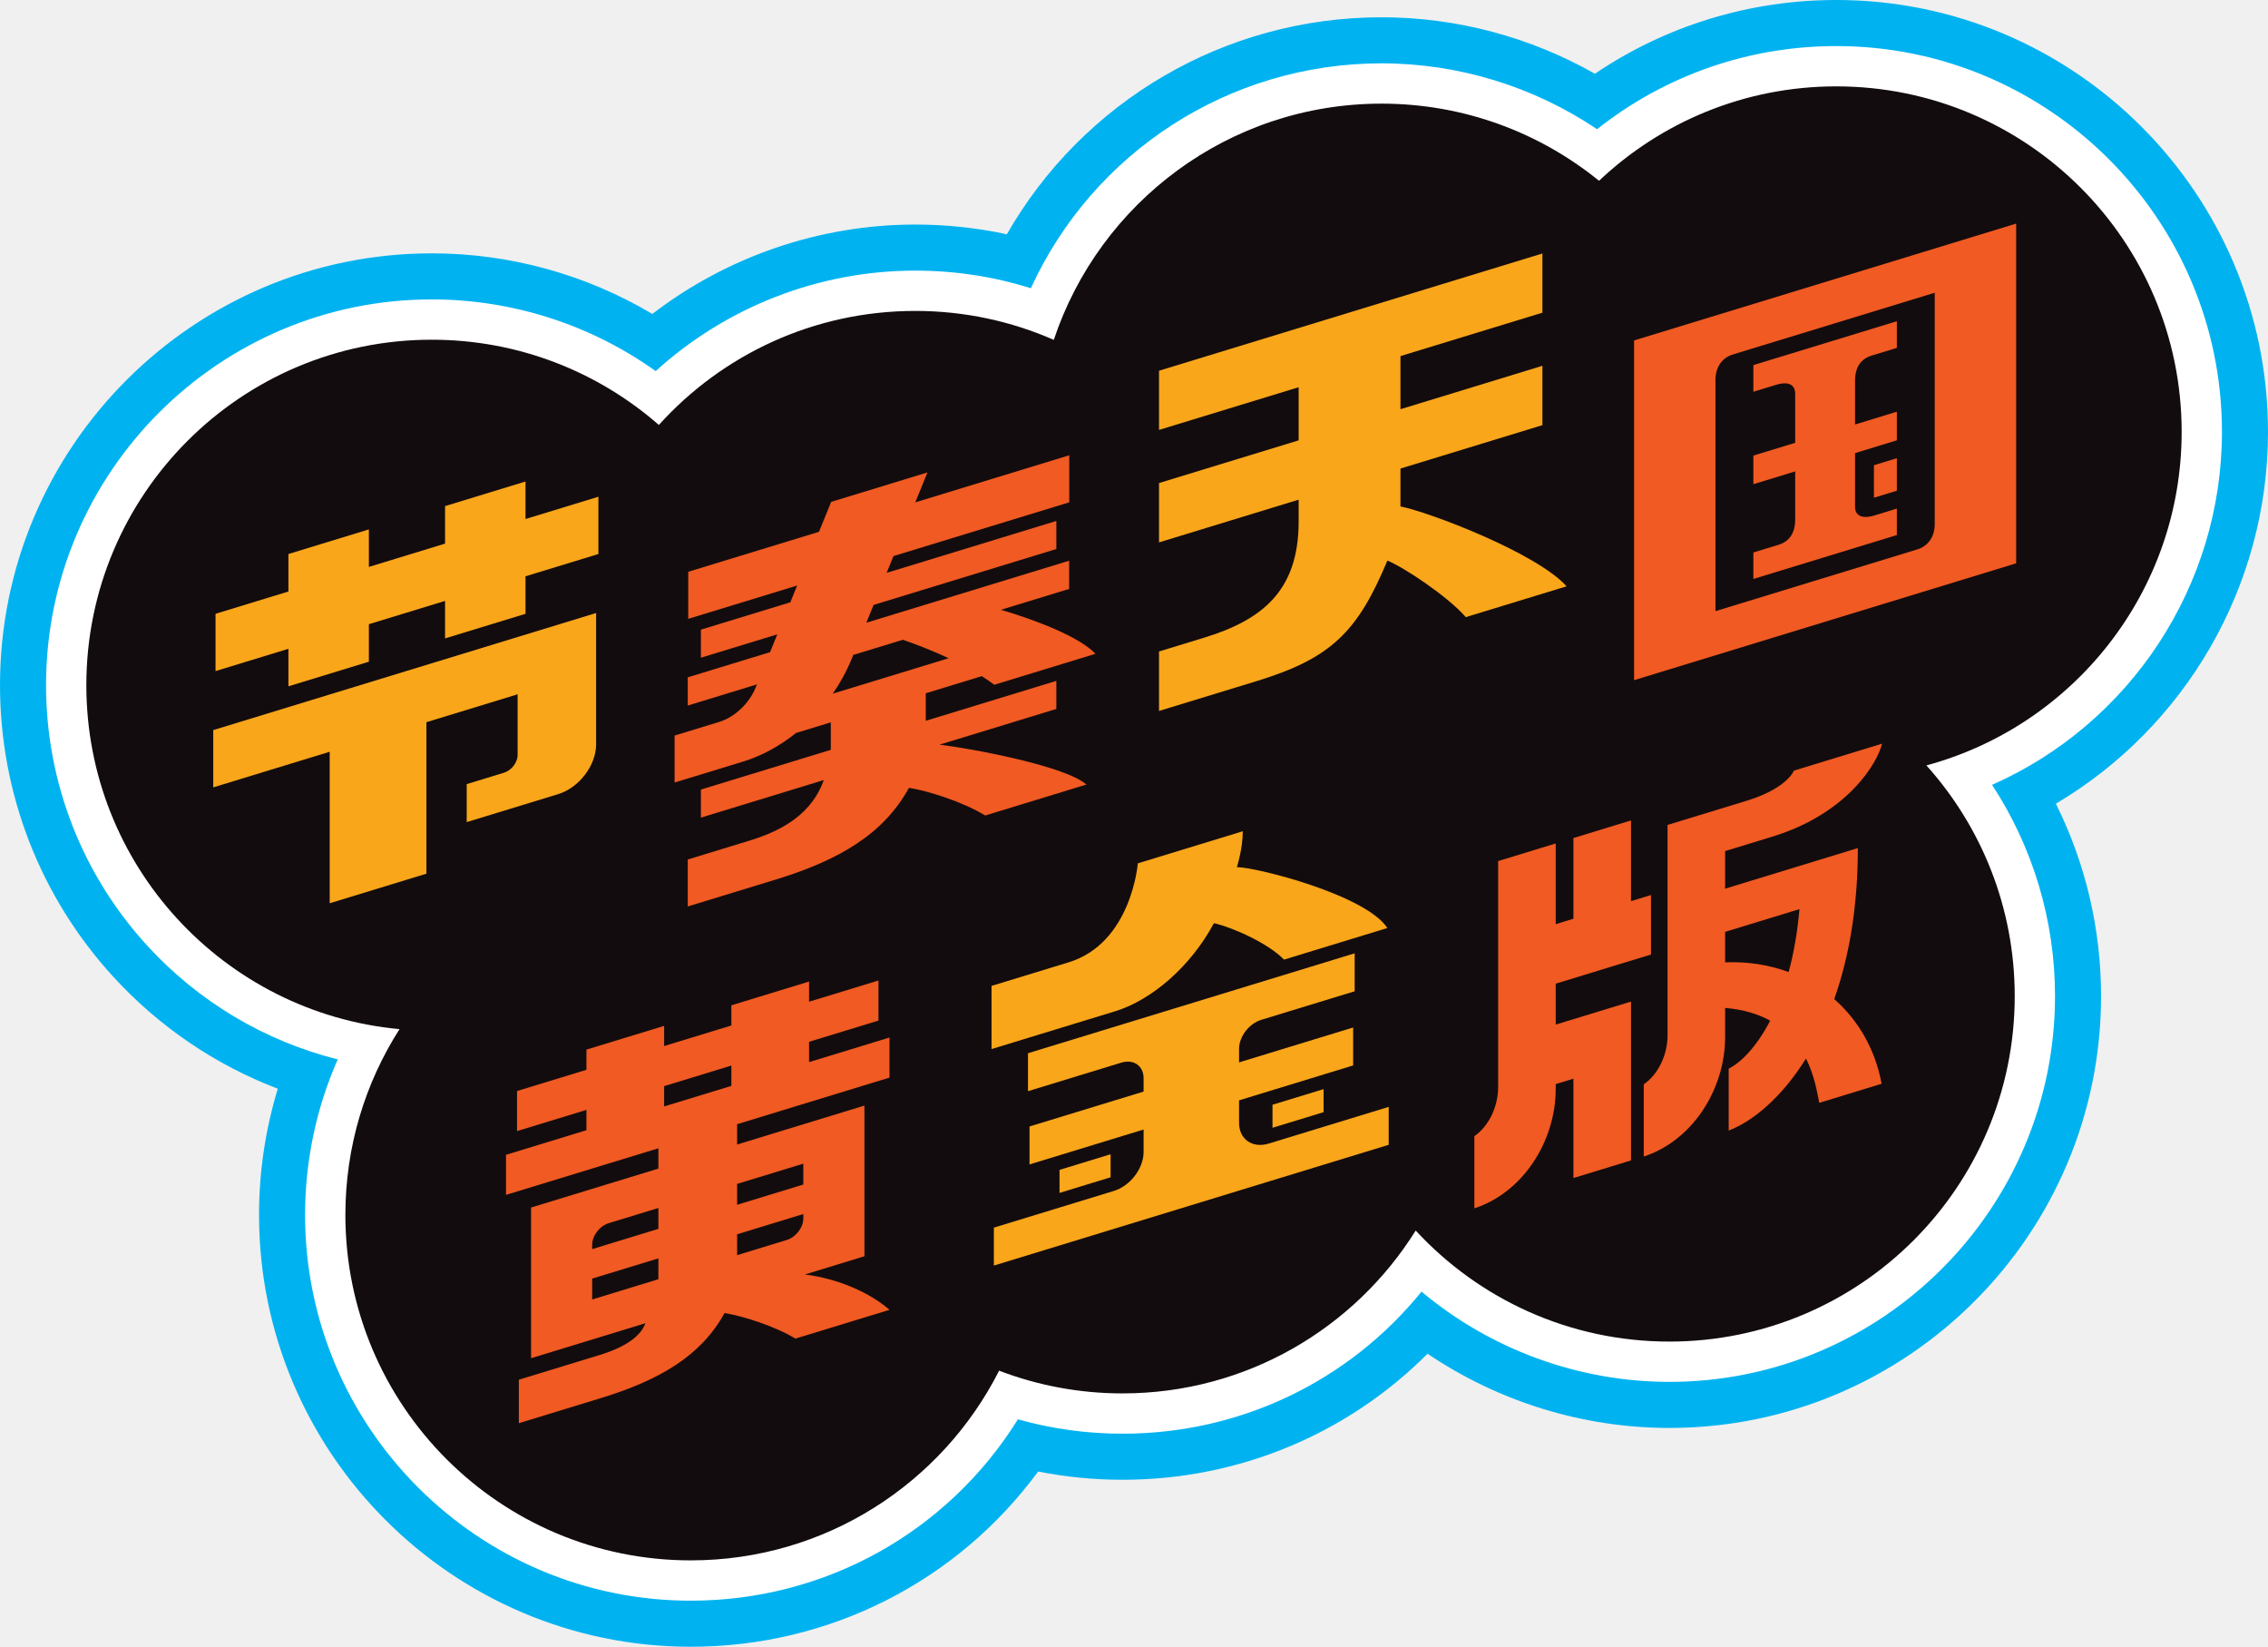
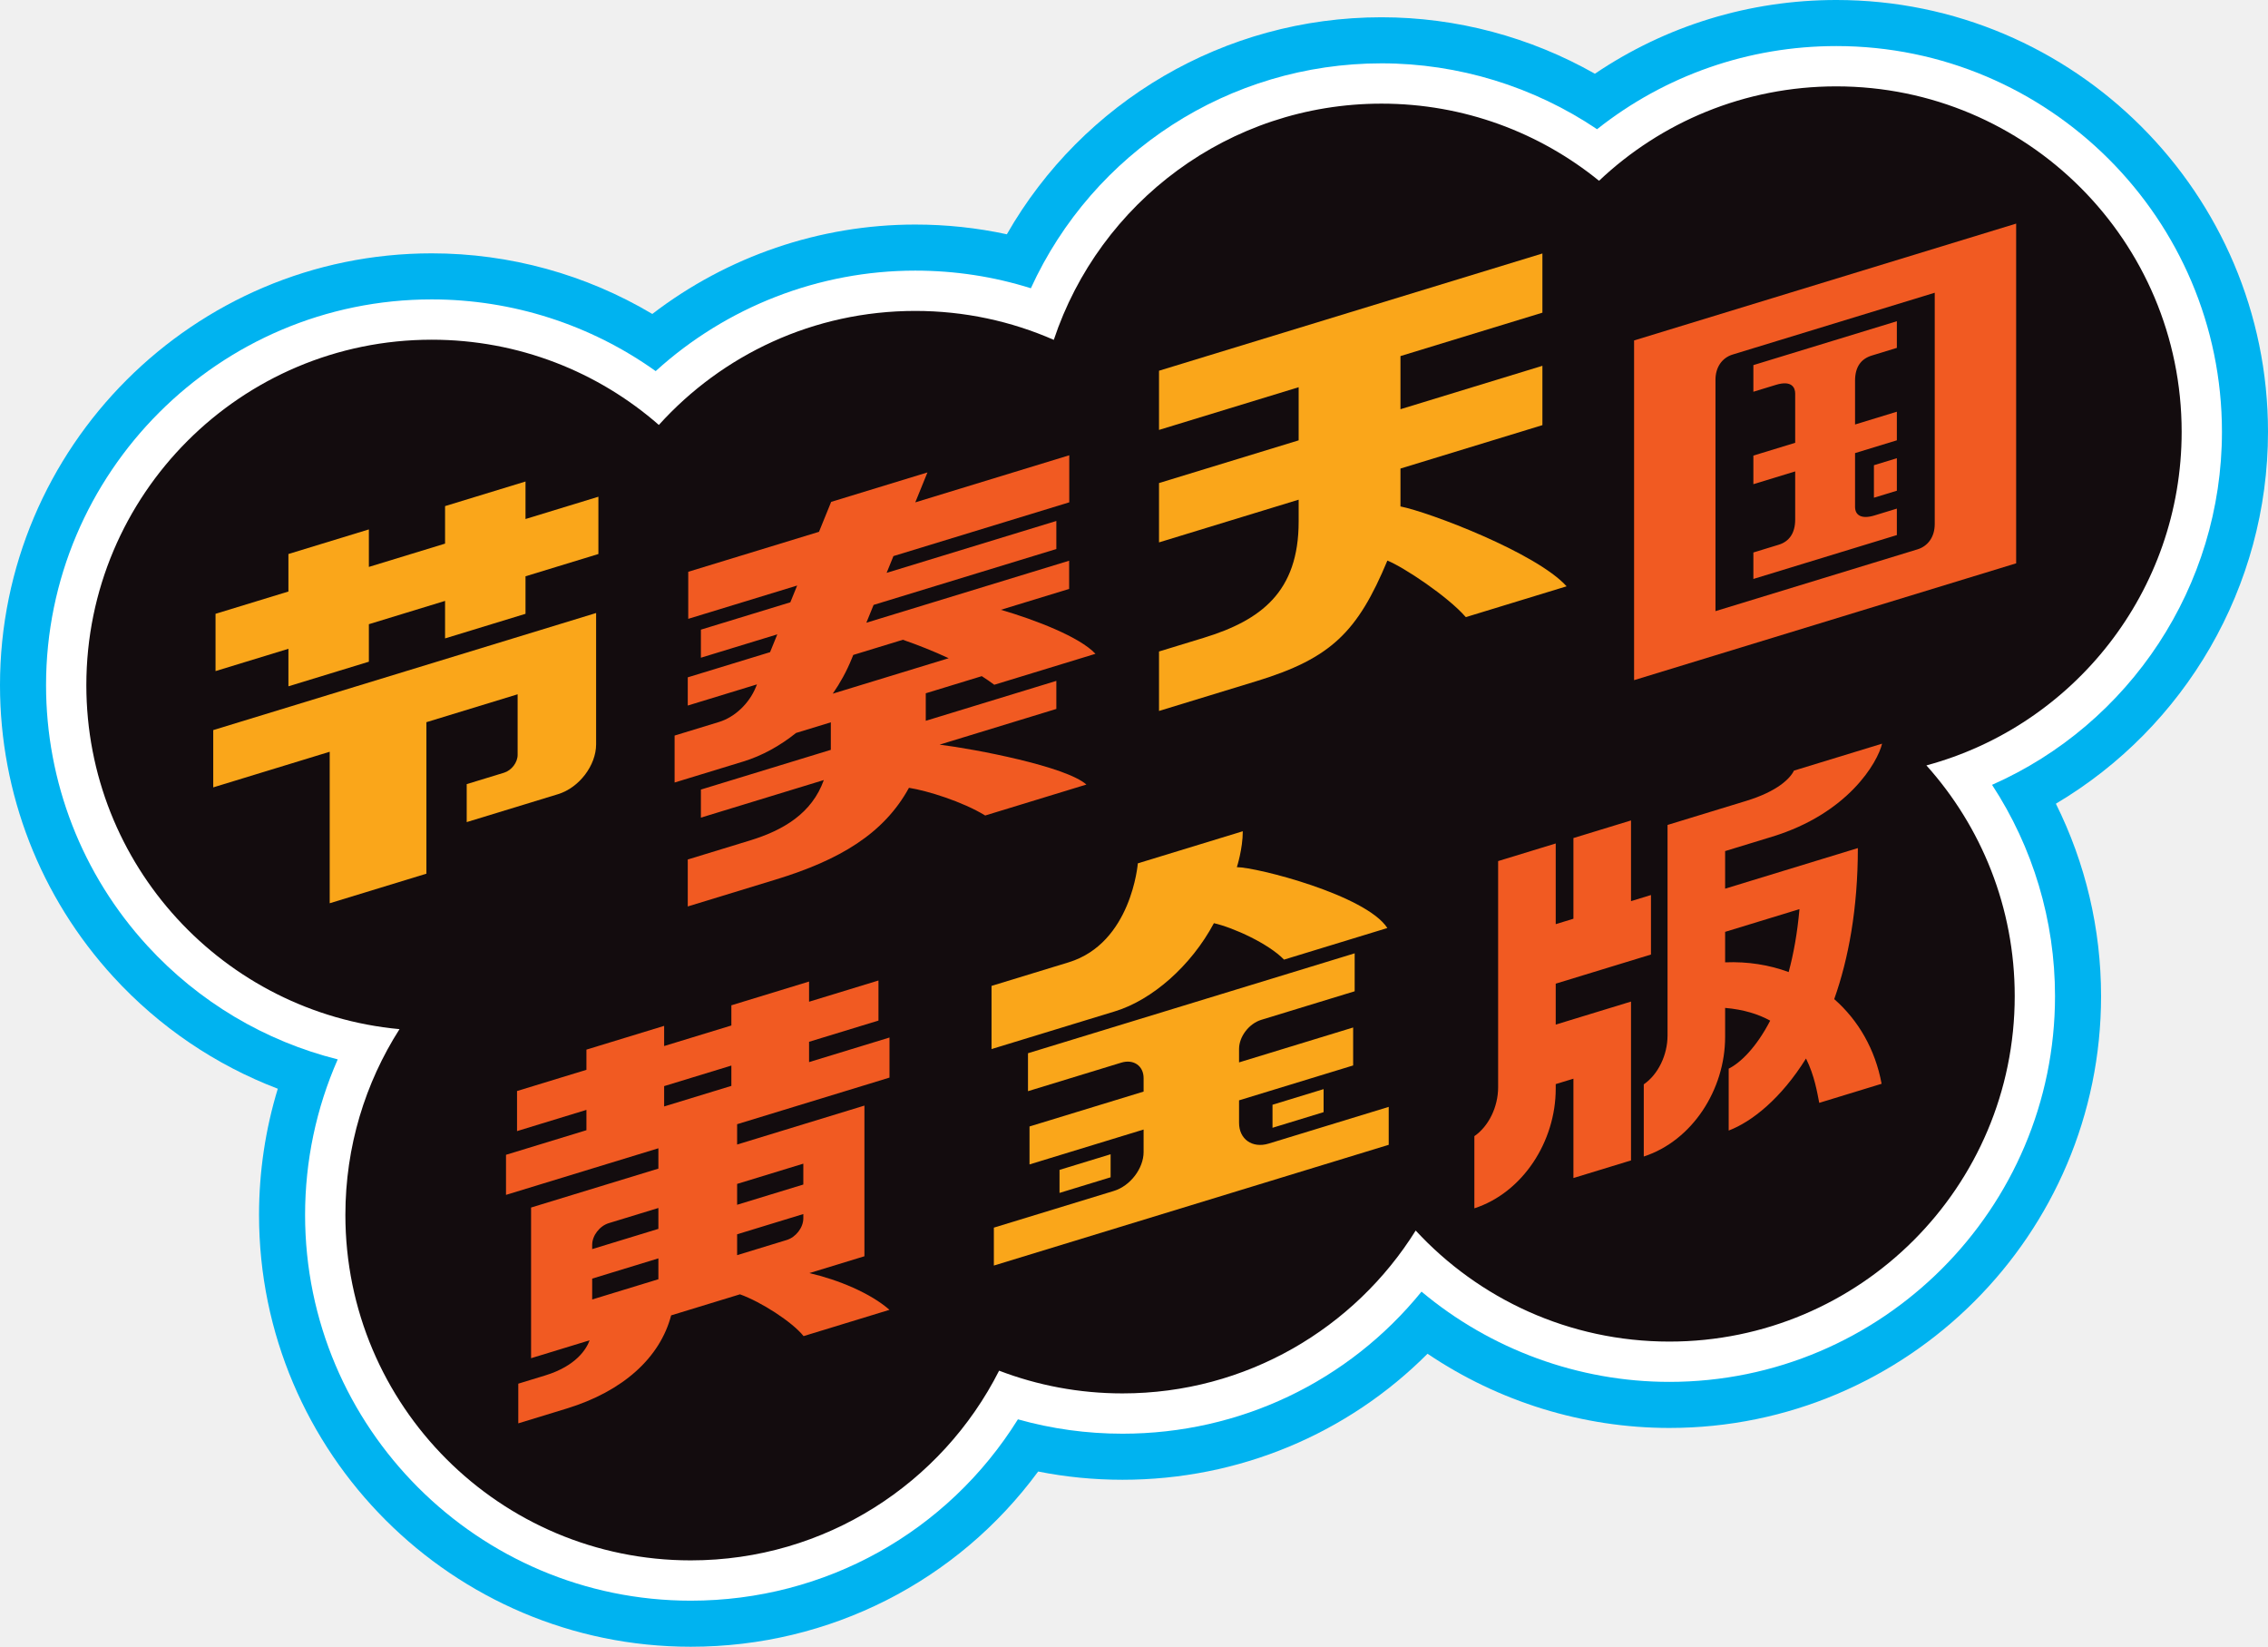
<svg xmlns="http://www.w3.org/2000/svg" version="1.1" id="svg1" width="666.667" height="483.925" viewBox="0 0 666.667 483.925">
  <defs id="defs1">
    <clipPath clipPathUnits="userSpaceOnUse" id="clipPath2">
      <path d="M 0,362.944 H 500 V 0 H 0 Z" transform="translate(-500,-267.7667)" id="path2" />
    </clipPath>
    <clipPath clipPathUnits="userSpaceOnUse" id="clipPath4">
      <path d="M 0,362.944 H 500 V 0 H 0 Z" transform="translate(-489.8475,-267.7667)" id="path4" />
    </clipPath>
    <clipPath clipPathUnits="userSpaceOnUse" id="clipPath6">
      <path d="M 0,362.944 H 500 V 0 H 0 Z" transform="translate(-480.9644,-267.7665)" id="path6" />
    </clipPath>
    <clipPath clipPathUnits="userSpaceOnUse" id="clipPath8">
      <path d="M 0,362.944 H 500 V 0 H 0 Z" transform="translate(-394.3243,-148.7002)" id="path8" />
    </clipPath>
    <clipPath clipPathUnits="userSpaceOnUse" id="clipPath10">
      <path d="M 0,362.944 H 500 V 0 H 0 Z" transform="translate(-245.8387,-140.0572)" id="path10" />
    </clipPath>
    <clipPath clipPathUnits="userSpaceOnUse" id="clipPath12">
-       <path d="M 0,362.944 H 500 V 0 H 0 Z" transform="translate(-146.415,-123.5626)" id="path12" />
+       <path d="M 0,362.944 H 500 V 0 H 0 Z" transform="translate(-177.0983,-106.4713)" id="path12" />
    </clipPath>
    <clipPath clipPathUnits="userSpaceOnUse" id="clipPath14">
      <path d="M 0,362.944 H 500 V 0 H 0 Z" transform="translate(-426.528,-298.4234)" id="path14" />
    </clipPath>
    <clipPath clipPathUnits="userSpaceOnUse" id="clipPath16">
      <path d="M 0,362.944 H 500 V 0 H 0 Z" transform="translate(-308.7457,-251.3254)" id="path16" />
    </clipPath>
    <clipPath clipPathUnits="userSpaceOnUse" id="clipPath18">
      <path d="M 0,362.944 H 500 V 0 H 0 Z" transform="translate(-199.0463,-221.9381)" id="path18" />
    </clipPath>
    <clipPath clipPathUnits="userSpaceOnUse" id="clipPath20">
      <path d="M 0,362.944 H 500 V 0 H 0 Z" transform="translate(-47.0111,-189.4054)" id="path20" />
    </clipPath>
  </defs>
  <g id="layer-MC0">
    <path id="path1" d="m 0,0 c 0,52.481 -42.697,95.178 -95.178,95.178 -19.167,0 -37.594,-5.693 -53.214,-16.252 -14.257,8.093 -30.509,12.444 -47.039,12.444 -34.64,0 -65.893,-18.623 -82.601,-47.829 -6.588,1.426 -13.334,2.144 -20.191,2.144 -21.076,0 -41.461,-7.04 -57.97,-19.703 -14.618,8.691 -31.399,13.358 -48.629,13.358 -52.482,0 -95.178,-42.697 -95.178,-95.178 0,-23.874 8.88,-46.708 25.004,-64.296 10.118,-11.037 22.535,-19.419 36.238,-24.646 -2.73,-8.951 -4.136,-18.312 -4.136,-27.809 0,-52.481 42.697,-95.178 95.178,-95.178 30.692,0 58.823,14.474 76.585,38.621 6.091,-1.209 12.306,-1.819 18.593,-1.819 25.672,0 49.622,10.111 67.25,27.778 15.622,-10.546 34.21,-16.356 53.308,-16.356 52.481,0 95.178,42.696 95.178,95.177 0,14.86 -3.454,29.346 -9.96,42.409 C -18.356,-65.141 0,-34.204 0,0" style="fill:#00b3f0;fill-opacity:1;fill-rule:nonzero;stroke:none" transform="matrix(1.333333,0,0,-1.333333,666.6667,126.9031)" clip-path="url(#clipPath2)" />
    <path id="path3" d="m 0,0 c 0,46.883 -38.143,85.025 -85.026,85.025 -19.3,0 -37.76,-6.46 -52.735,-18.327 -13.968,9.406 -30.579,14.52 -47.518,14.52 -33.573,0 -63.585,-19.582 -77.307,-49.573 -8.208,2.583 -16.745,3.888 -25.485,3.888 -21.216,0 -41.647,-7.986 -57.226,-22.148 -14.348,10.24 -31.593,15.803 -49.373,15.803 -46.883,0 -85.025,-38.142 -85.025,-85.026 0,-21.327 7.932,-41.725 22.335,-57.436 11.351,-12.381 25.936,-21.023 41.968,-25.038 -4.733,-10.739 -7.197,-22.386 -7.197,-34.277 0,-46.883 38.142,-85.025 85.026,-85.025 29.66,0 56.647,15.135 72.124,39.969 7.473,-2.104 15.198,-3.167 23.054,-3.167 25.915,0 49.866,11.533 65.925,31.312 15.221,-12.742 34.614,-19.89 54.633,-19.89 46.883,0 85.025,38.141 85.025,85.024 0,16.667 -4.864,32.807 -13.88,46.566 C -20.302,-64.386 0,-34.001 0,0" style="fill:#ffffff;fill-opacity:1;fill-rule:nonzero;stroke:none" transform="matrix(1.333333,0,0,-1.333333,653.13,126.9031)" clip-path="url(#clipPath4)" />
    <path id="path5" d="m 0,0 c 0,42.052 -34.09,76.142 -76.142,76.142 -20.254,0 -38.659,-7.911 -52.3,-20.808 -13.092,10.628 -29.777,17.001 -47.954,17.001 -33.637,0 -62.176,-21.813 -72.252,-52.063 -9.35,4.098 -19.678,6.378 -30.54,6.378 -22.428,0 -42.59,-9.699 -56.525,-25.13 -13.386,11.696 -30.901,18.785 -50.074,18.785 -42.052,0 -76.142,-34.09 -76.142,-76.143 0,-39.657 30.319,-72.227 69.041,-75.809 -7.555,-11.823 -11.934,-25.871 -11.934,-40.942 0,-42.052 34.09,-76.142 76.142,-76.142 29.7,0 55.425,17.006 67.977,41.81 8.448,-3.232 17.616,-5.008 27.201,-5.008 27.272,0 51.191,14.342 64.639,35.892 13.91,-15.046 33.812,-24.471 55.919,-24.471 42.052,0 76.142,34.09 76.142,76.143 0,19.544 -7.367,37.366 -19.471,50.847 C -23.857,-64.778 0,-35.178 0,0" style="fill:#130c0e;fill-opacity:1;fill-rule:nonzero;stroke:none" transform="matrix(1.333333,0,0,-1.333333,641.2859,126.9033)" clip-path="url(#clipPath6)" />
    <path id="path7" d="M 0,0 C 1.079,3.995 1.919,8.603 2.385,13.872 L -14.006,8.861 V 2.143 C -8.997,2.345 -4.268,1.583 0,0 m 10.048,-5.96 c 5.308,-4.65 9.037,-11.068 10.445,-18.663 L 6.744,-28.827 c -0.429,2.144 -1.015,5.966 -2.919,9.772 -5.471,-8.79 -11.928,-13.938 -17.045,-15.876 v 13.641 c 2.534,1.252 6.056,4.605 9.151,10.581 -2.595,1.431 -5.847,2.455 -9.937,2.81 v -6.406 c 0,-11.598 -7.247,-22.873 -17.934,-26.349 v 15.909 c 3.155,2.167 5.239,6.45 5.239,10.783 v 46.386 l 17.35,5.305 c 6.949,2.124 9.693,4.968 10.518,6.67 l 19.429,5.94 C 19.592,46.153 13.089,34.948 -3.626,29.838 l -10.38,-3.174 v -8.285 l 29.263,8.946 c 0,-13.346 -2.058,-24.38 -5.209,-33.285 m -61.4,3.403 v -9.023 l 16.599,5.075 v -35.009 l -12.696,-3.881 v 21.893 l -3.903,-1.193 v -1.028 c 0,-11.598 -7.248,-22.873 -17.935,-26.349 v 15.909 c 3.155,2.167 5.239,6.451 5.239,10.783 v 49.841 l 12.696,3.882 V 10.559 l 3.903,1.193 v 17.784 l 12.696,3.881 V 15.633 l 4.401,1.346 V 3.863 Z" style="fill:#f15a22;fill-opacity:1;fill-rule:nonzero;stroke:none" transform="matrix(1.333333,0,0,-1.333333,525.7657,285.6584)" clip-path="url(#clipPath8)" />
    <path id="path9" d="M 0,0 -27.247,-8.33 V 5.592 l 16.998,5.197 C 3.639,15.035 5.005,32.604 5.005,32.604 l 23.14,7.074 c 0,-3.888 -1.308,-7.915 -1.308,-7.915 4.408,-0.015 28.485,-6.159 33.18,-13.414 L 37.237,11.385 C 33.82,14.915 26.104,18.431 21.779,19.418 16.719,9.942 8.105,2.478 0,0 m 45.96,-17.157 v -5.076 l -11.263,-3.444 v 5.076 z M -0.994,-31.513 v -5.076 l -11.263,-3.443 v 5.076 z m 34.851,2.353 c -3.622,-1.102 -6.535,0.97 -6.535,4.574 v 4.957 l 25.152,7.689 v 8.365 l -25.152,-7.69 v 2.964 c 0,2.726 2.203,5.597 4.911,6.419 L 52.81,4.409 v 8.364 L -19.209,-9.246 v -8.364 l 20.577,6.291 c 2.707,0.822 4.911,-0.708 4.911,-3.416 v -2.964 l -25.152,-7.689 v -8.365 l 25.152,7.69 -0.001,-4.957 c 0,-3.604 -2.931,-7.474 -6.554,-8.575 l -26.458,-8.09 v -8.358 l 87.05,26.614 v 8.358 z" style="fill:#faa61a;fill-opacity:1;fill-rule:nonzero;stroke:none" transform="matrix(1.333333,0,0,-1.333333,327.7849,297.1824)" clip-path="url(#clipPath10)" />
-     <path id="path11" d="M 0,0 14.82,4.531 V 0.051 L 0,-4.48 Z m 30.683,-21.691 -14.594,-4.462 v 4.6 l 14.594,4.462 z m 0,-7.456 c 0,-2.015 -1.633,-4.148 -3.648,-4.764 l -10.946,-3.346 v 4.6 l 14.594,4.462 z m -31.952,-2.313 -14.594,-4.462 v 0.952 c 0,2.015 1.634,4.148 3.649,4.764 l 10.945,3.346 z m 0,-11.104 -14.594,-4.462 v 4.6 l 14.594,4.462 z m 50.95,44.441 v 8.832 L 31.952,5.289 v 4.48 l 15.299,4.677 v 8.833 L 31.952,18.601 v 4.448 L 14.82,17.811 V 13.364 L 0,8.832 V 13.28 L -17.132,8.043 V 3.595 l -15.299,-4.678 v -8.832 l 15.299,4.677 v -4.479 l -17.729,-5.421 v -8.832 l 33.592,10.27 v -4.48 l -28.065,-8.58 v -33.207 l 25.196,7.703 c -0.772,-2.158 -3.179,-4.887 -10.102,-7.004 l -17.79,-5.439 v -9.581 l 18.01,5.506 c 13.166,4.019 22.185,9.407 27.333,18.762 3.792,-0.587 10.998,-2.81 15.623,-5.629 l 20.745,6.343 c -4.193,3.686 -11.183,6.86 -18.665,7.79 l 13.138,4.016 v 33.208 l -28.065,-8.581 v 4.48 z" style="fill:#f15a22;fill-opacity:1;fill-rule:nonzero;stroke:none" transform="matrix(1.333333,0,0,-1.333333,195.22,319.1752)" clip-path="url(#clipPath12)" />
+     <path id="path11" d="m 0,0 v -4.6 l -14.594,-4.462 v 4.6 z m -46.546,-25.335 14.594,4.462 v -4.6 l -14.594,-4.462 z m 0,7.456 c 0,2.015 1.633,4.148 3.648,4.764 l 10.946,3.346 v -4.6 l -14.594,-4.462 z m 15.863,34.97 14.82,4.531 v -4.479 l -14.82,-4.531 z M -14.594,-15.566 0,-11.104 v -0.952 c 0,-2.015 -1.633,-4.148 -3.648,-4.764 l -10.946,-3.346 z m 33.592,34.534 v 8.833 L 1.269,22.38 v 4.48 l 15.299,4.677 V 40.37 L 1.269,35.693 v 4.448 l -17.132,-5.238 v -4.448 l -14.82,-4.531 v 4.448 L -47.815,25.134 V 20.686 L -63.114,16.009 V 7.176 l 15.299,4.678 v -4.48 l -17.729,-5.42 v -8.833 l 33.592,10.27 v -4.48 l -28.065,-8.58 v -33.207 l 12.902,3.945 c -0.661,-1.838 -2.886,-5.636 -9.808,-7.752 l -5.914,-1.808 v -8.744 l 10.654,3.258 c 12.418,3.796 20.598,11.203 23.043,20.541 l 15.174,4.639 c 4.642,-1.661 11.487,-6.052 14.023,-9.209 l 18.941,5.791 c -4.193,3.686 -11.316,6.636 -17.665,8.096 l 12.138,3.711 V 12.799 L -14.594,4.218 v 4.48 z" style="fill:#f15a22;fill-opacity:1;fill-rule:nonzero;stroke:none" transform="matrix(1.333333,0,0,-1.333333,236.1311,341.9636)" clip-path="url(#clipPath12)" />
    <path id="path13" d="m 0,0 -44.517,-13.61 c -2.394,-0.724 -3.821,-2.829 -3.82,-5.587 V -70.175 L -3.82,-56.564 C -1.606,-55.9 0,-53.93 0,-50.978 Z m 17.952,15.239 v -74.873 l -84.233,-25.753 v 74.873 z M -8.349,-43.632 v 7.163 l -5.055,-1.545 v -7.164 z m 0,-9.779 -31.631,-9.671 v 5.835 l 5.584,1.707 c 2.281,0.697 3.632,2.521 3.632,5.542 v 10.621 l -9.216,-2.818 v 6.304 l 9.216,2.818 v 10.875 c 0,1.262 -0.756,2.962 -4.237,1.898 l -4.979,-1.522 v 5.873 l 31.631,9.671 v -5.874 l -5.522,-1.688 c -2.36,-0.721 -3.694,-2.486 -3.694,-5.548 v -9.65 l 9.216,2.818 v -6.304 l -9.216,-2.818 v -11.846 c 0,-1.865 1.426,-2.77 4.299,-1.892 l 4.917,1.503 z" style="fill:#f15a22;fill-opacity:1;fill-rule:nonzero;stroke:none" transform="matrix(1.333333,0,0,-1.333333,568.704,86.02747)" clip-path="url(#clipPath14)" />
    <path id="path15" d="m 0,0 v 8.35 l 31.292,9.567 V 30.995 L 0,21.428 v 11.71 l 31.292,9.567 V 55.751 L -53.229,29.91 V 16.864 l 30.782,9.411 V 14.565 L -53.229,5.154 V -7.924 l 30.782,9.412 v -4.836 c 0,-15.487 -8.305,-21.741 -20.917,-25.606 l -9.865,-3.016 v -13.106 l 21.484,6.568 c 16.502,5.037 22.32,10.903 28.86,26.572 3.588,-1.438 13.337,-7.905 17.291,-12.462 l 22.22,6.793 C 29.978,-10.229 6.337,-1.255 0,0" style="fill:#faa61a;fill-opacity:1;fill-rule:nonzero;stroke:none" transform="matrix(1.333333,0,0,-1.333333,411.6609,148.8248)" clip-path="url(#clipPath16)" />
    <path id="path17" d="m 0,0 c 3.329,-1.16 6.789,-2.517 10.099,-4.065 l -25.555,-7.813 c 1.654,2.382 3.057,4.941 4.145,7.616 l 0.373,0.918 z m 8.101,-23.112 25.733,7.868 v 6.186 L 5.048,-17.859 v 6.064 l 12.347,3.775 c 0.963,-0.615 1.892,-1.243 2.753,-1.897 l 22.313,6.822 C 38.981,0.639 29.135,4.408 21.61,6.607 l 15.044,4.599 v 6.219 L -8.05,3.757 -6.454,7.684 33.834,20.001 v 6.185 l -37.416,-11.439 1.503,3.696 38.761,11.85 V 40.664 L 2.736,30.285 5.419,36.883 -15.81,30.392 -18.492,23.795 -47.317,14.983 V 4.612 l 24.01,7.341 -1.503,-3.696 -19.716,-6.028 v -6.185 l 16.844,5.149 -1.597,-3.926 -18.146,-5.548 v -6.218 l 15.259,4.665 -0.242,-0.595 c -1.475,-3.627 -4.648,-6.628 -8.138,-7.695 l -9.779,-2.99 v -10.349 l 15.142,4.629 c 4.12,1.26 8.082,3.45 11.637,6.297 l 7.661,2.342 v -6.064 l -28.641,-8.756 v -6.186 l 27.1,8.285 c -2.628,-7.33 -8.879,-11.056 -16.324,-13.332 l -13.675,-4.181 v -10.349 l 19.371,5.922 c 14.16,4.323 23.861,10.129 29.398,20.227 4.078,-0.639 11.829,-3.05 16.804,-6.102 l 22.313,6.822 c -4.51,3.988 -24.313,7.782 -32.36,8.797" style="fill:#f15a22;fill-opacity:1;fill-rule:nonzero;stroke:none" transform="matrix(1.333333,0,0,-1.333333,265.3951,188.0079)" clip-path="url(#clipPath18)" />
    <path id="path19" d="m 0,0 25.676,7.85 v -33.389 l 21.317,6.517 v 33.389 l 20.111,6.148 V 7.154 c 0,-1.66 -1.34,-3.416 -2.993,-3.921 L 55.879,0.716 v -8.37 l 20.147,6.16 c 4.629,1.415 8.381,6.33 8.381,10.979 V 38.43 L 0,12.625 Z M 84.912,64.06 V 51.435 L 68.842,46.522 V 38.256 L 51.108,32.834 V 41.1 L 34.309,35.964 V 27.698 L 16.575,22.276 v 8.267 L 0.505,25.63 v 12.625 l 16.07,4.913 v 8.266 l 17.734,5.422 v -8.267 l 16.799,5.136 v 8.267 l 17.734,5.422 v -8.267 z" style="fill:#faa61a;fill-opacity:1;fill-rule:nonzero;stroke:none" transform="matrix(1.333333,0,0,-1.333333,62.68147,231.3848)" clip-path="url(#clipPath20)" />
  </g>
</svg>
